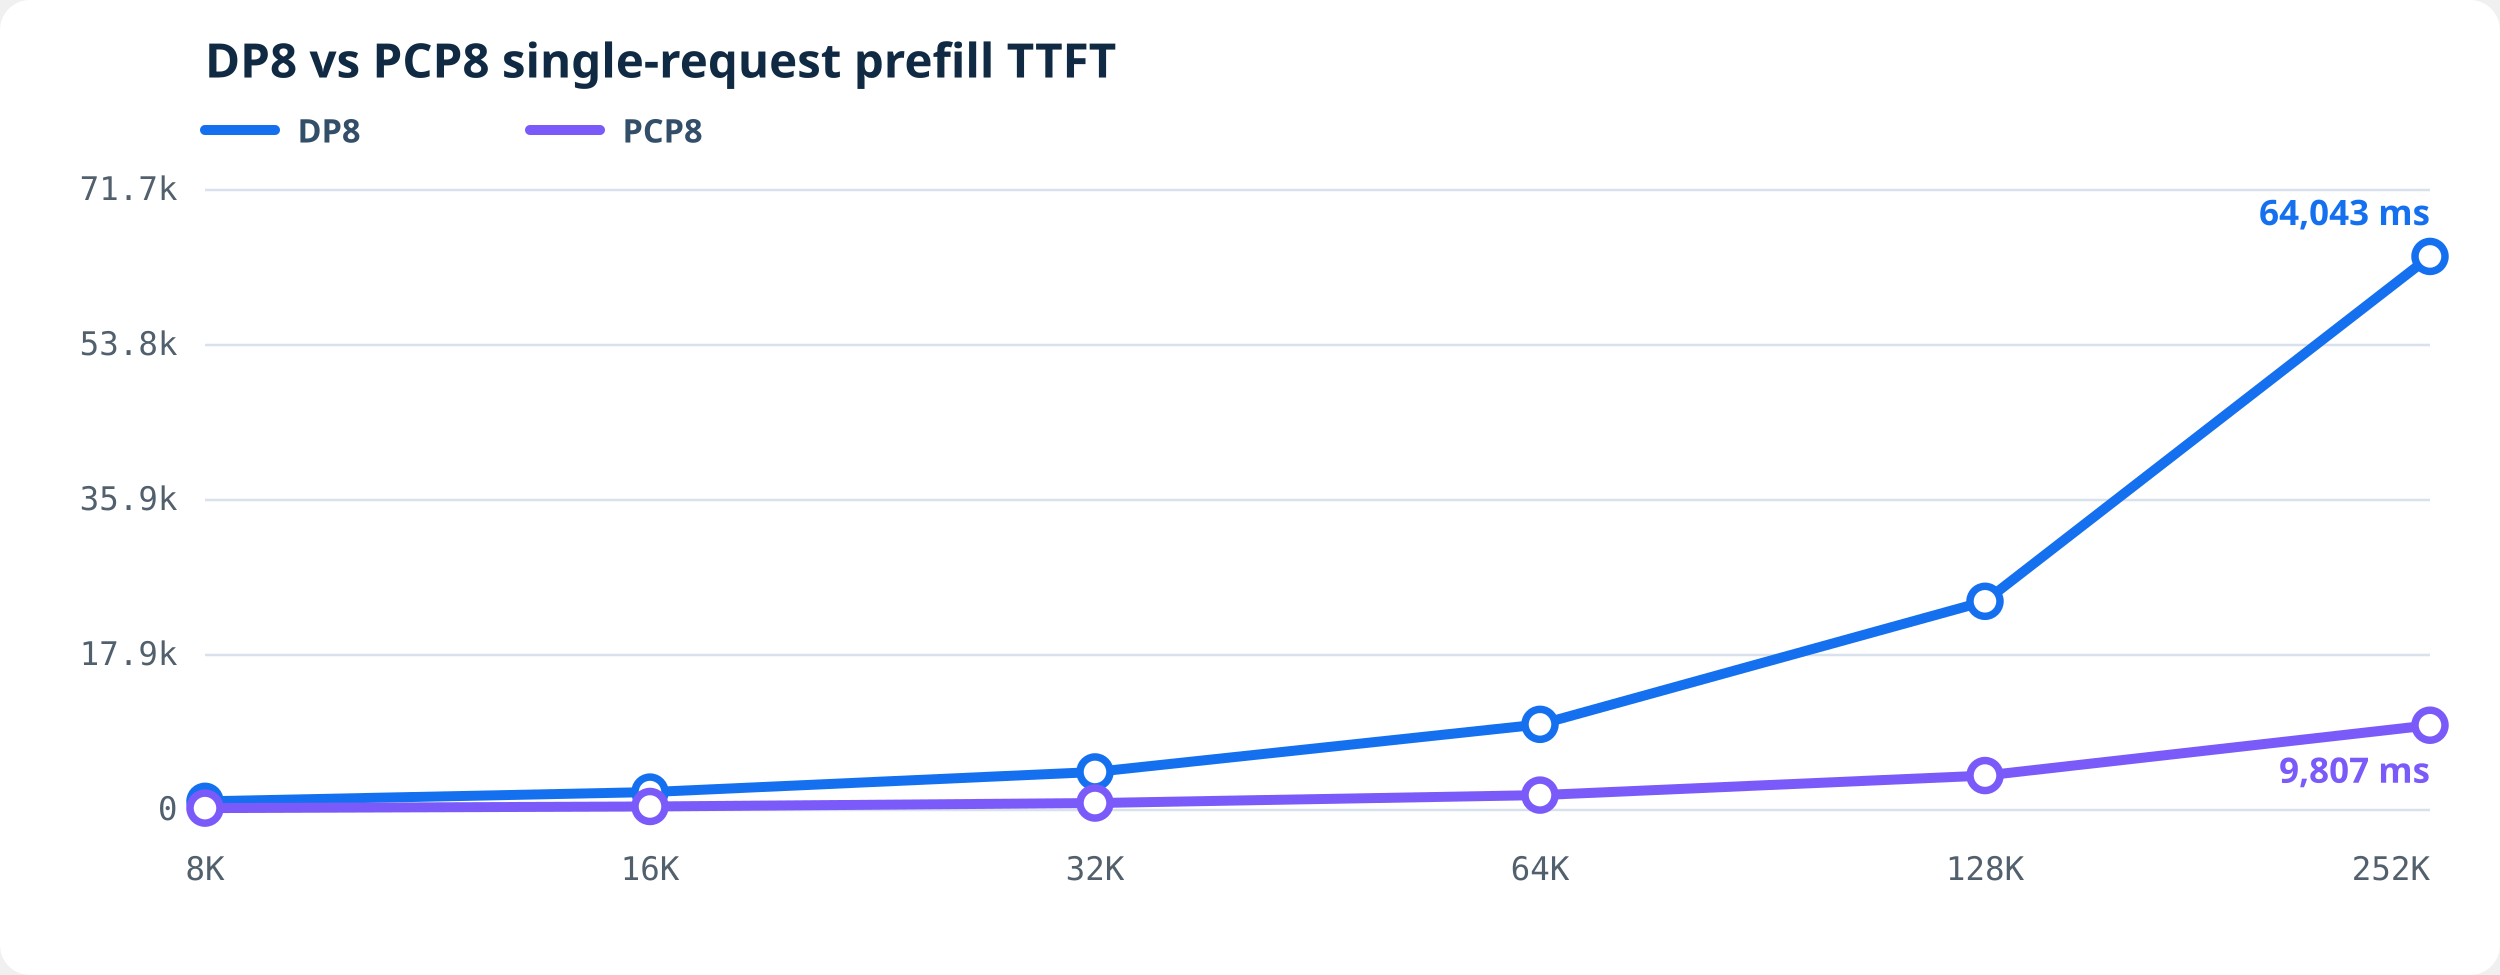
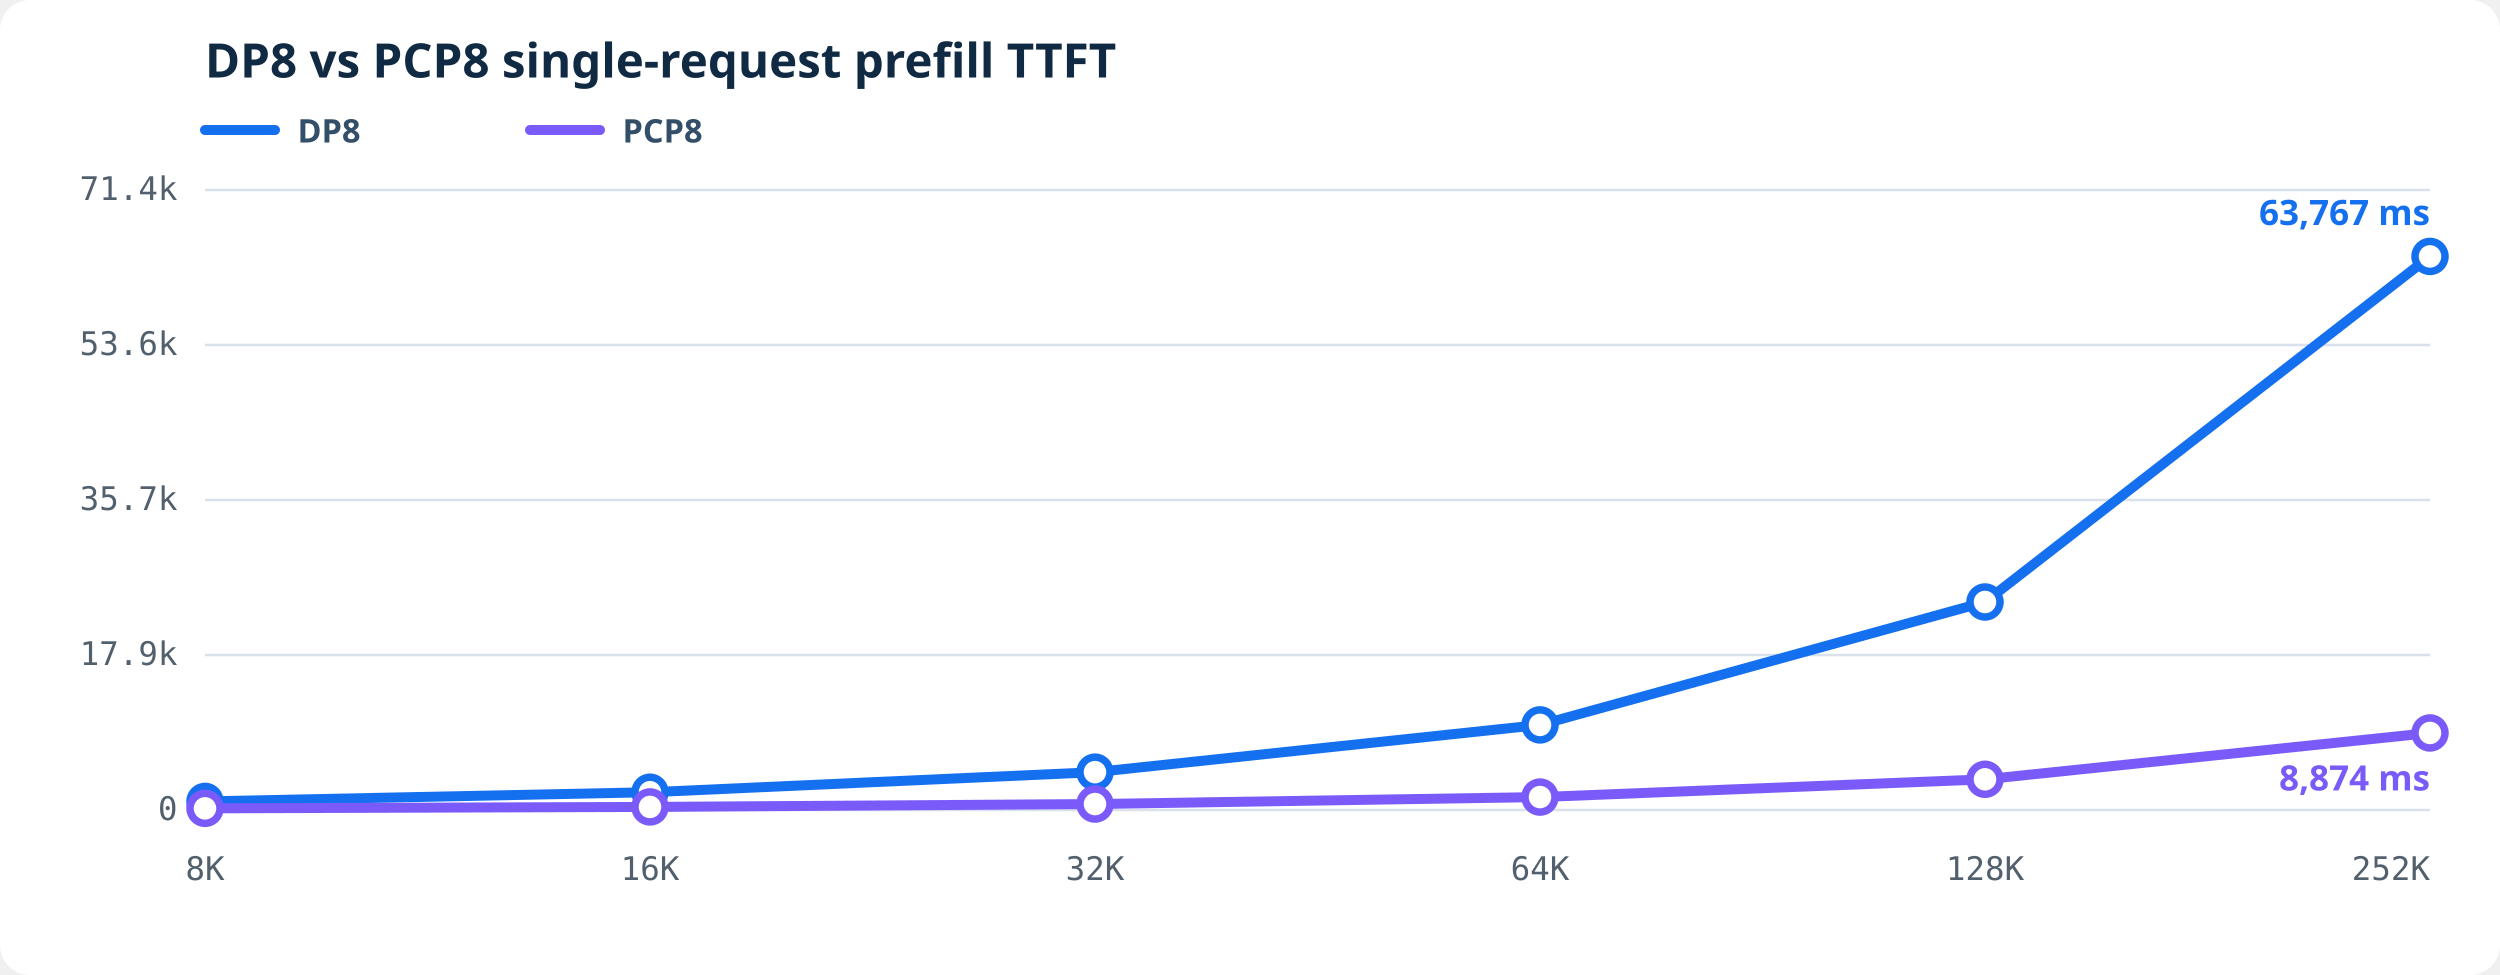
<svg xmlns="http://www.w3.org/2000/svg" viewBox="0 0 1000 390" role="img" aria-labelledby="prefill-ttft-title prefill-ttft-desc">
  <style>.bg{fill:#fff}.grid{stroke:#d9e2ec;stroke-width:1}.axis{fill:#52606d;font:13px ui-monospace,SFMono-Regular,Consolas,monospace}.heading{fill:#102a43;font:600 19px system-ui,sans-serif}.line{fill:none;stroke-width:4;stroke-linejoin:round;stroke-linecap:round}.dot{fill:#fff;stroke-width:3}.latest{stroke-width:3}.legend{fill:#334e68;font:600 13px system-ui,sans-serif}.value{font:600 14px system-ui,sans-serif}</style>
  <rect class="bg" width="1000" height="390" rx="12" />
  <text class="heading" x="82" y="31">DP8 vs PCP8 single-request prefill TTFT</text>
  <line x1="82" y1="52" x2="110" y2="52" stroke="#1570ef" stroke-width="4" stroke-linecap="round" />
  <text class="legend" x="119" y="57">DP8</text>
  <line x1="212" y1="52" x2="240" y2="52" stroke="#7a5af8" stroke-width="4" stroke-linecap="round" />
  <text class="legend" x="249" y="57">PCP8</text>
  <line class="grid" x1="82" y1="324.00" x2="972" y2="324.00" />
  <text class="axis" text-anchor="end" x="71" y="328.00">0</text>
  <line class="grid" x1="82" y1="262.00" x2="972" y2="262.00" />
  <text class="axis" text-anchor="end" x="71" y="266.00">17.9k</text>
  <line class="grid" x1="82" y1="200.00" x2="972" y2="200.00" />
-   <text class="axis" text-anchor="end" x="71" y="204.00">35.9k</text>
+   <text class="axis" text-anchor="end" x="71" y="204.00">35.7k</text>
  <line class="grid" x1="82" y1="138.00" x2="972" y2="138.00" />
-   <text class="axis" text-anchor="end" x="71" y="142.00">53.8k</text>
+   <text class="axis" text-anchor="end" x="71" y="142.00">53.6k</text>
  <line class="grid" x1="82" y1="76.00" x2="972" y2="76.00" />
-   <text class="axis" text-anchor="end" x="71" y="80.00">71.7k</text>
+   <text class="axis" text-anchor="end" x="71" y="80.00">71.4k</text>
  <text class="axis" text-anchor="middle" x="82.00" y="352">8K</text>
  <text class="axis" text-anchor="middle" x="260.00" y="352">16K</text>
  <text class="axis" text-anchor="middle" x="438.00" y="352">32K</text>
  <text class="axis" text-anchor="middle" x="616.00" y="352">64K</text>
  <text class="axis" text-anchor="middle" x="794.00" y="352">128K</text>
  <text class="axis" text-anchor="end" x="972.00" y="352">252K</text>
-   <polyline class="line" stroke="#1570ef" points="82.00,320.53 260.00,316.83 438.00,308.78 616.00,289.74 794.00,240.52 972.00,102.57" />
-   <circle class="dot" fill="#fff" stroke="#1570ef" cx="82.00" cy="320.53" r="6" />
-   <circle class="dot" fill="#fff" stroke="#1570ef" cx="260.00" cy="316.83" r="6" />
-   <circle class="dot" fill="#fff" stroke="#1570ef" cx="438.00" cy="308.78" r="6" />
-   <circle class="dot" fill="#fff" stroke="#1570ef" cx="616.00" cy="289.74" r="6" />
-   <circle class="dot" fill="#fff" stroke="#1570ef" cx="794.00" cy="240.52" r="6" />
+   <polyline class="line" stroke="#1570ef" points="82.00,320.56 260.00,316.89 438.00,308.86 616.00,289.96 794.00,240.80 972.00,102.57" />
+   <circle class="dot" fill="#fff" stroke="#1570ef" cx="82.00" cy="320.56" r="6" />
+   <circle class="dot" fill="#fff" stroke="#1570ef" cx="260.00" cy="316.89" r="6" />
+   <circle class="dot" fill="#fff" stroke="#1570ef" cx="438.00" cy="308.86" r="6" />
+   <circle class="dot" fill="#fff" stroke="#1570ef" cx="616.00" cy="289.96" r="6" />
+   <circle class="dot" fill="#fff" stroke="#1570ef" cx="794.00" cy="240.80" r="6" />
  <circle class="dot latest" fill="#1570ef" stroke="#1570ef" cx="972.00" cy="102.57" r="6" />
-   <text class="value" fill="#1570ef" text-anchor="end" x="972.00" y="90.00">64,043 ms</text>
-   <polyline class="line" stroke="#7a5af8" points="82.00,323.25 260.00,322.59 438.00,321.22 616.00,318.04 794.00,310.22 972.00,290.09" />
-   <circle class="dot" fill="#fff" stroke="#7a5af8" cx="82.00" cy="323.25" r="6" />
-   <circle class="dot" fill="#fff" stroke="#7a5af8" cx="260.00" cy="322.59" r="6" />
-   <circle class="dot" fill="#fff" stroke="#7a5af8" cx="438.00" cy="321.22" r="6" />
-   <circle class="dot" fill="#fff" stroke="#7a5af8" cx="616.00" cy="318.04" r="6" />
-   <circle class="dot" fill="#fff" stroke="#7a5af8" cx="794.00" cy="310.22" r="6" />
-   <circle class="dot latest" fill="#7a5af8" stroke="#7a5af8" cx="972.00" cy="290.09" r="6" />
-   <text class="value" fill="#7a5af8" text-anchor="end" x="972.00" y="313.09">9,807 ms</text>
+   <text class="value" fill="#1570ef" text-anchor="end" x="972.00" y="90.00">63,767 ms</text>
+   <polyline class="line" stroke="#7a5af8" points="82.00,323.34 260.00,322.77 438.00,321.62 616.00,318.83 794.00,311.72 972.00,293.18" />
+   <circle class="dot" fill="#fff" stroke="#7a5af8" cx="82.00" cy="323.34" r="6" />
+   <circle class="dot" fill="#fff" stroke="#7a5af8" cx="260.00" cy="322.77" r="6" />
+   <circle class="dot" fill="#fff" stroke="#7a5af8" cx="438.00" cy="321.62" r="6" />
+   <circle class="dot" fill="#fff" stroke="#7a5af8" cx="616.00" cy="318.83" r="6" />
+   <circle class="dot" fill="#fff" stroke="#7a5af8" cx="794.00" cy="311.72" r="6" />
+   <circle class="dot latest" fill="#7a5af8" stroke="#7a5af8" cx="972.00" cy="293.18" r="6" />
+   <text class="value" fill="#7a5af8" text-anchor="end" x="972.00" y="316.18">8,874 ms</text>
</svg>
